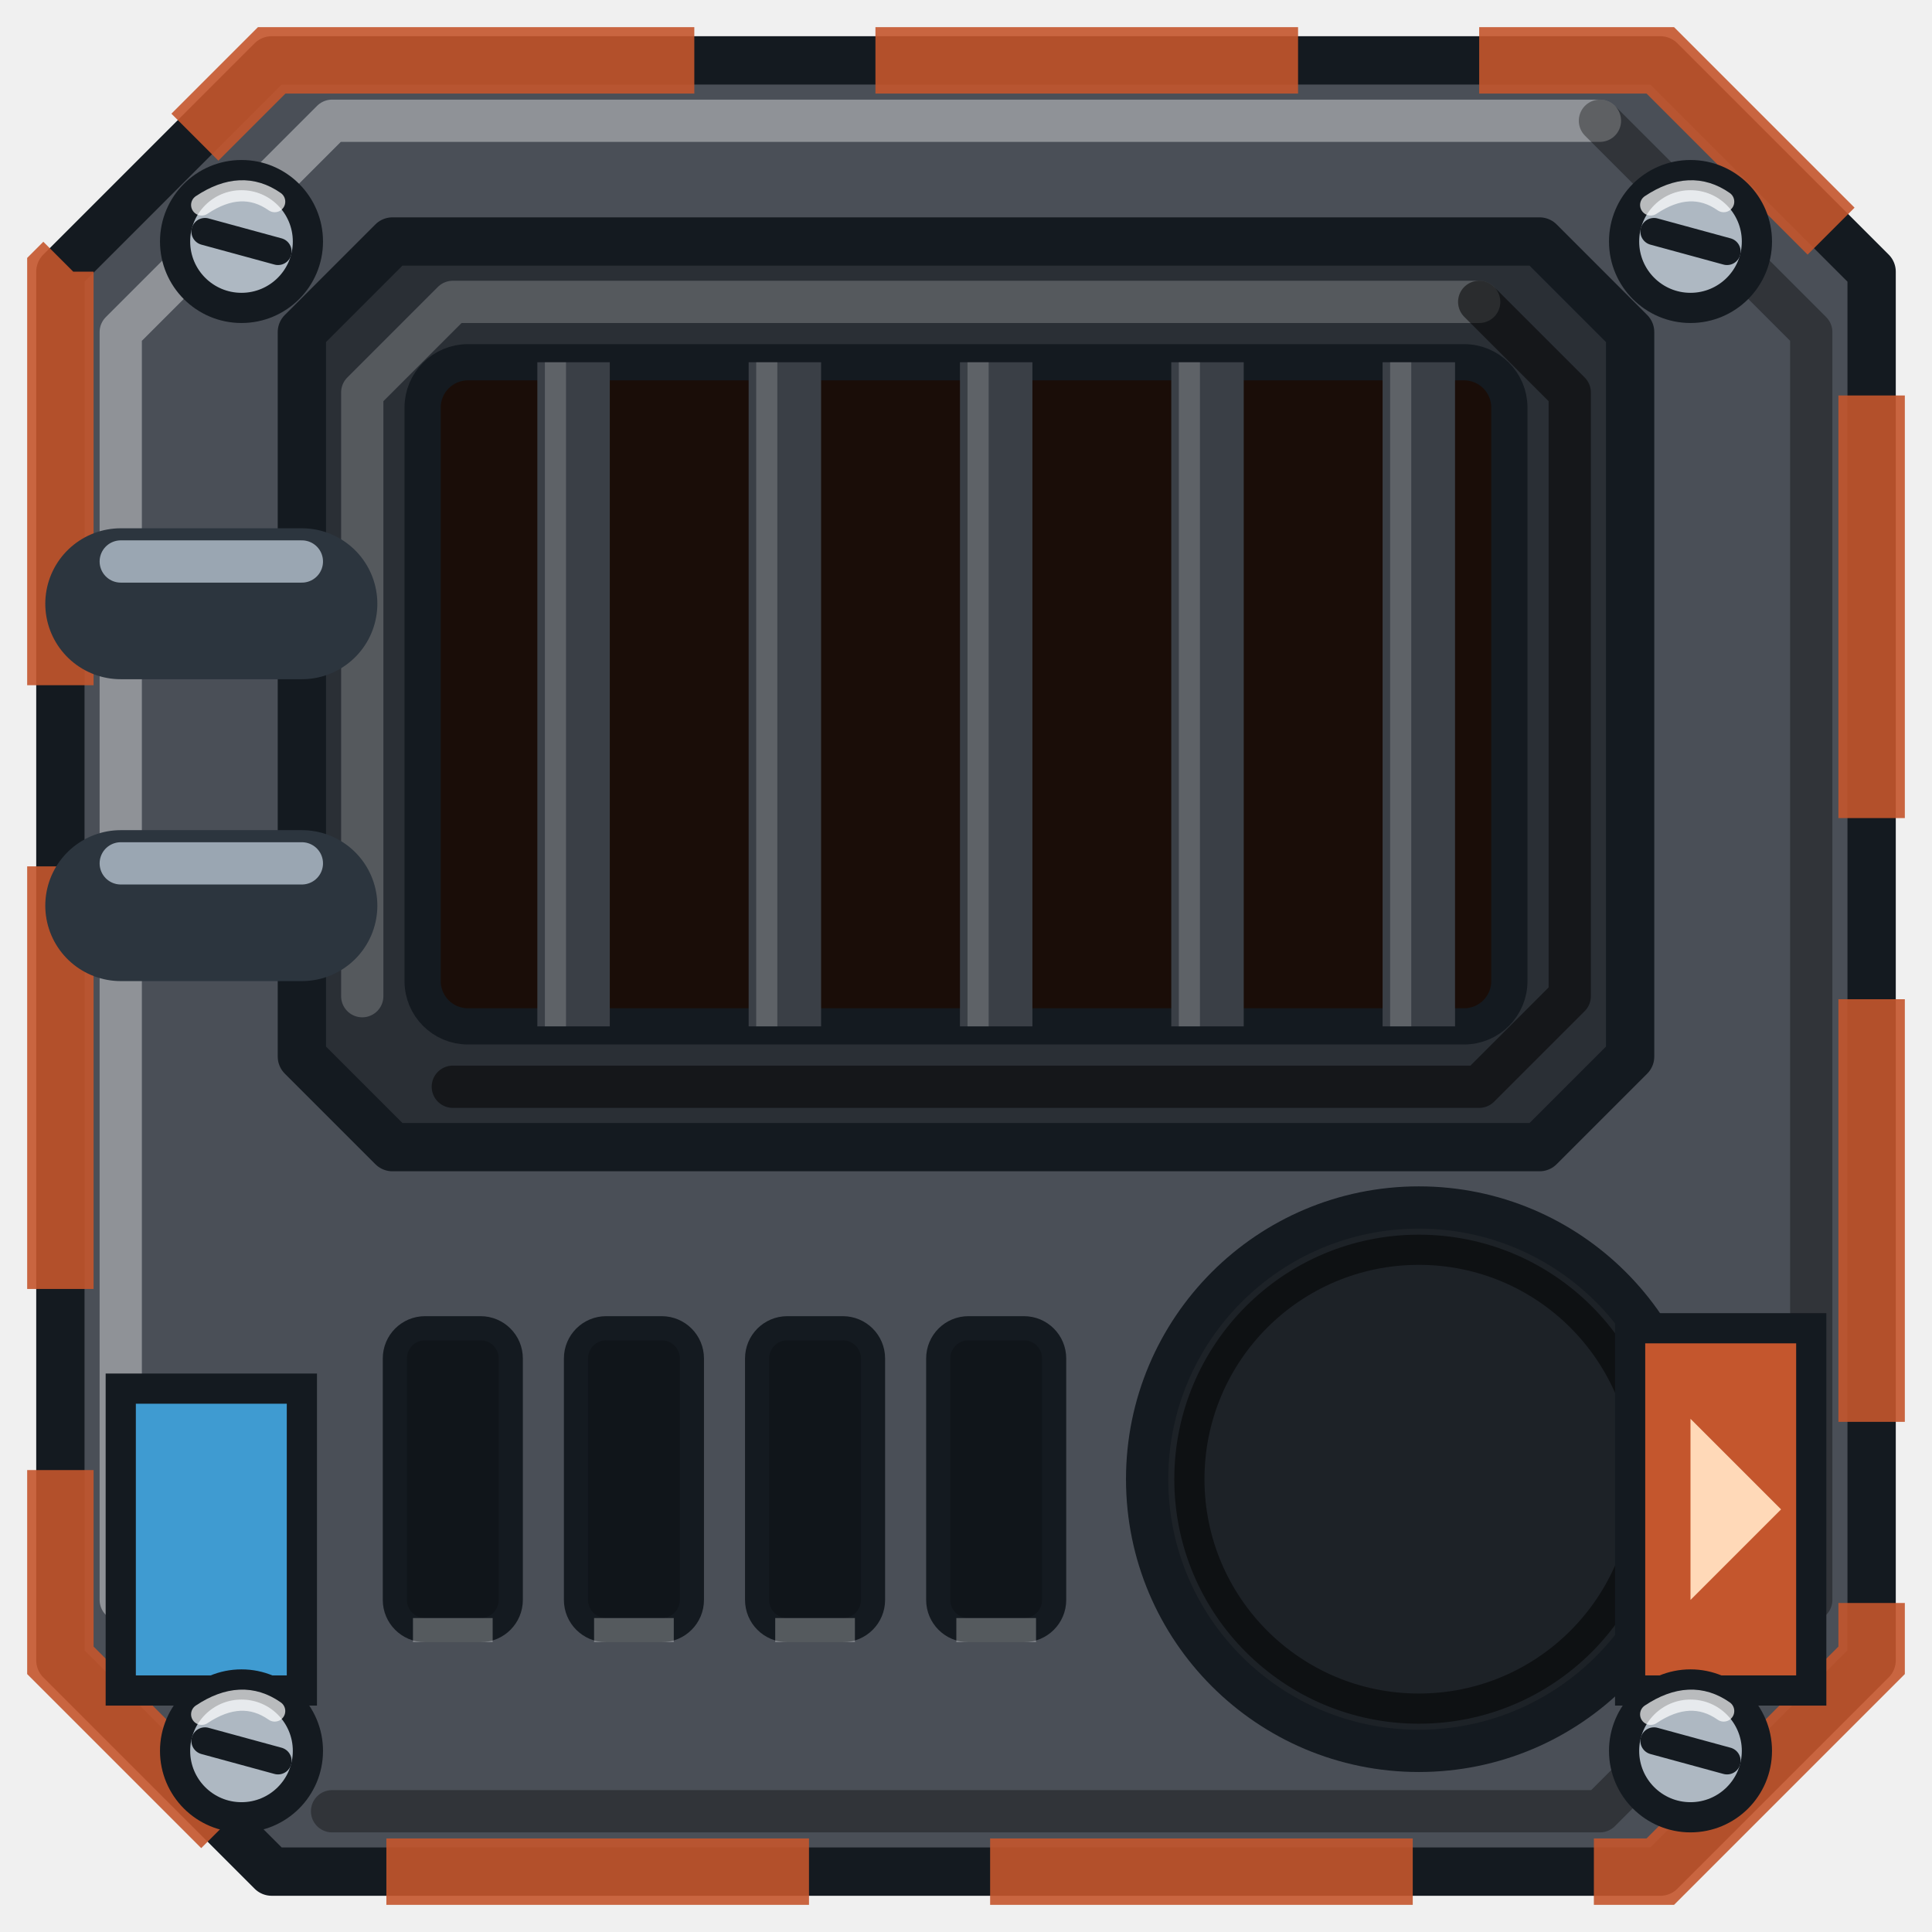
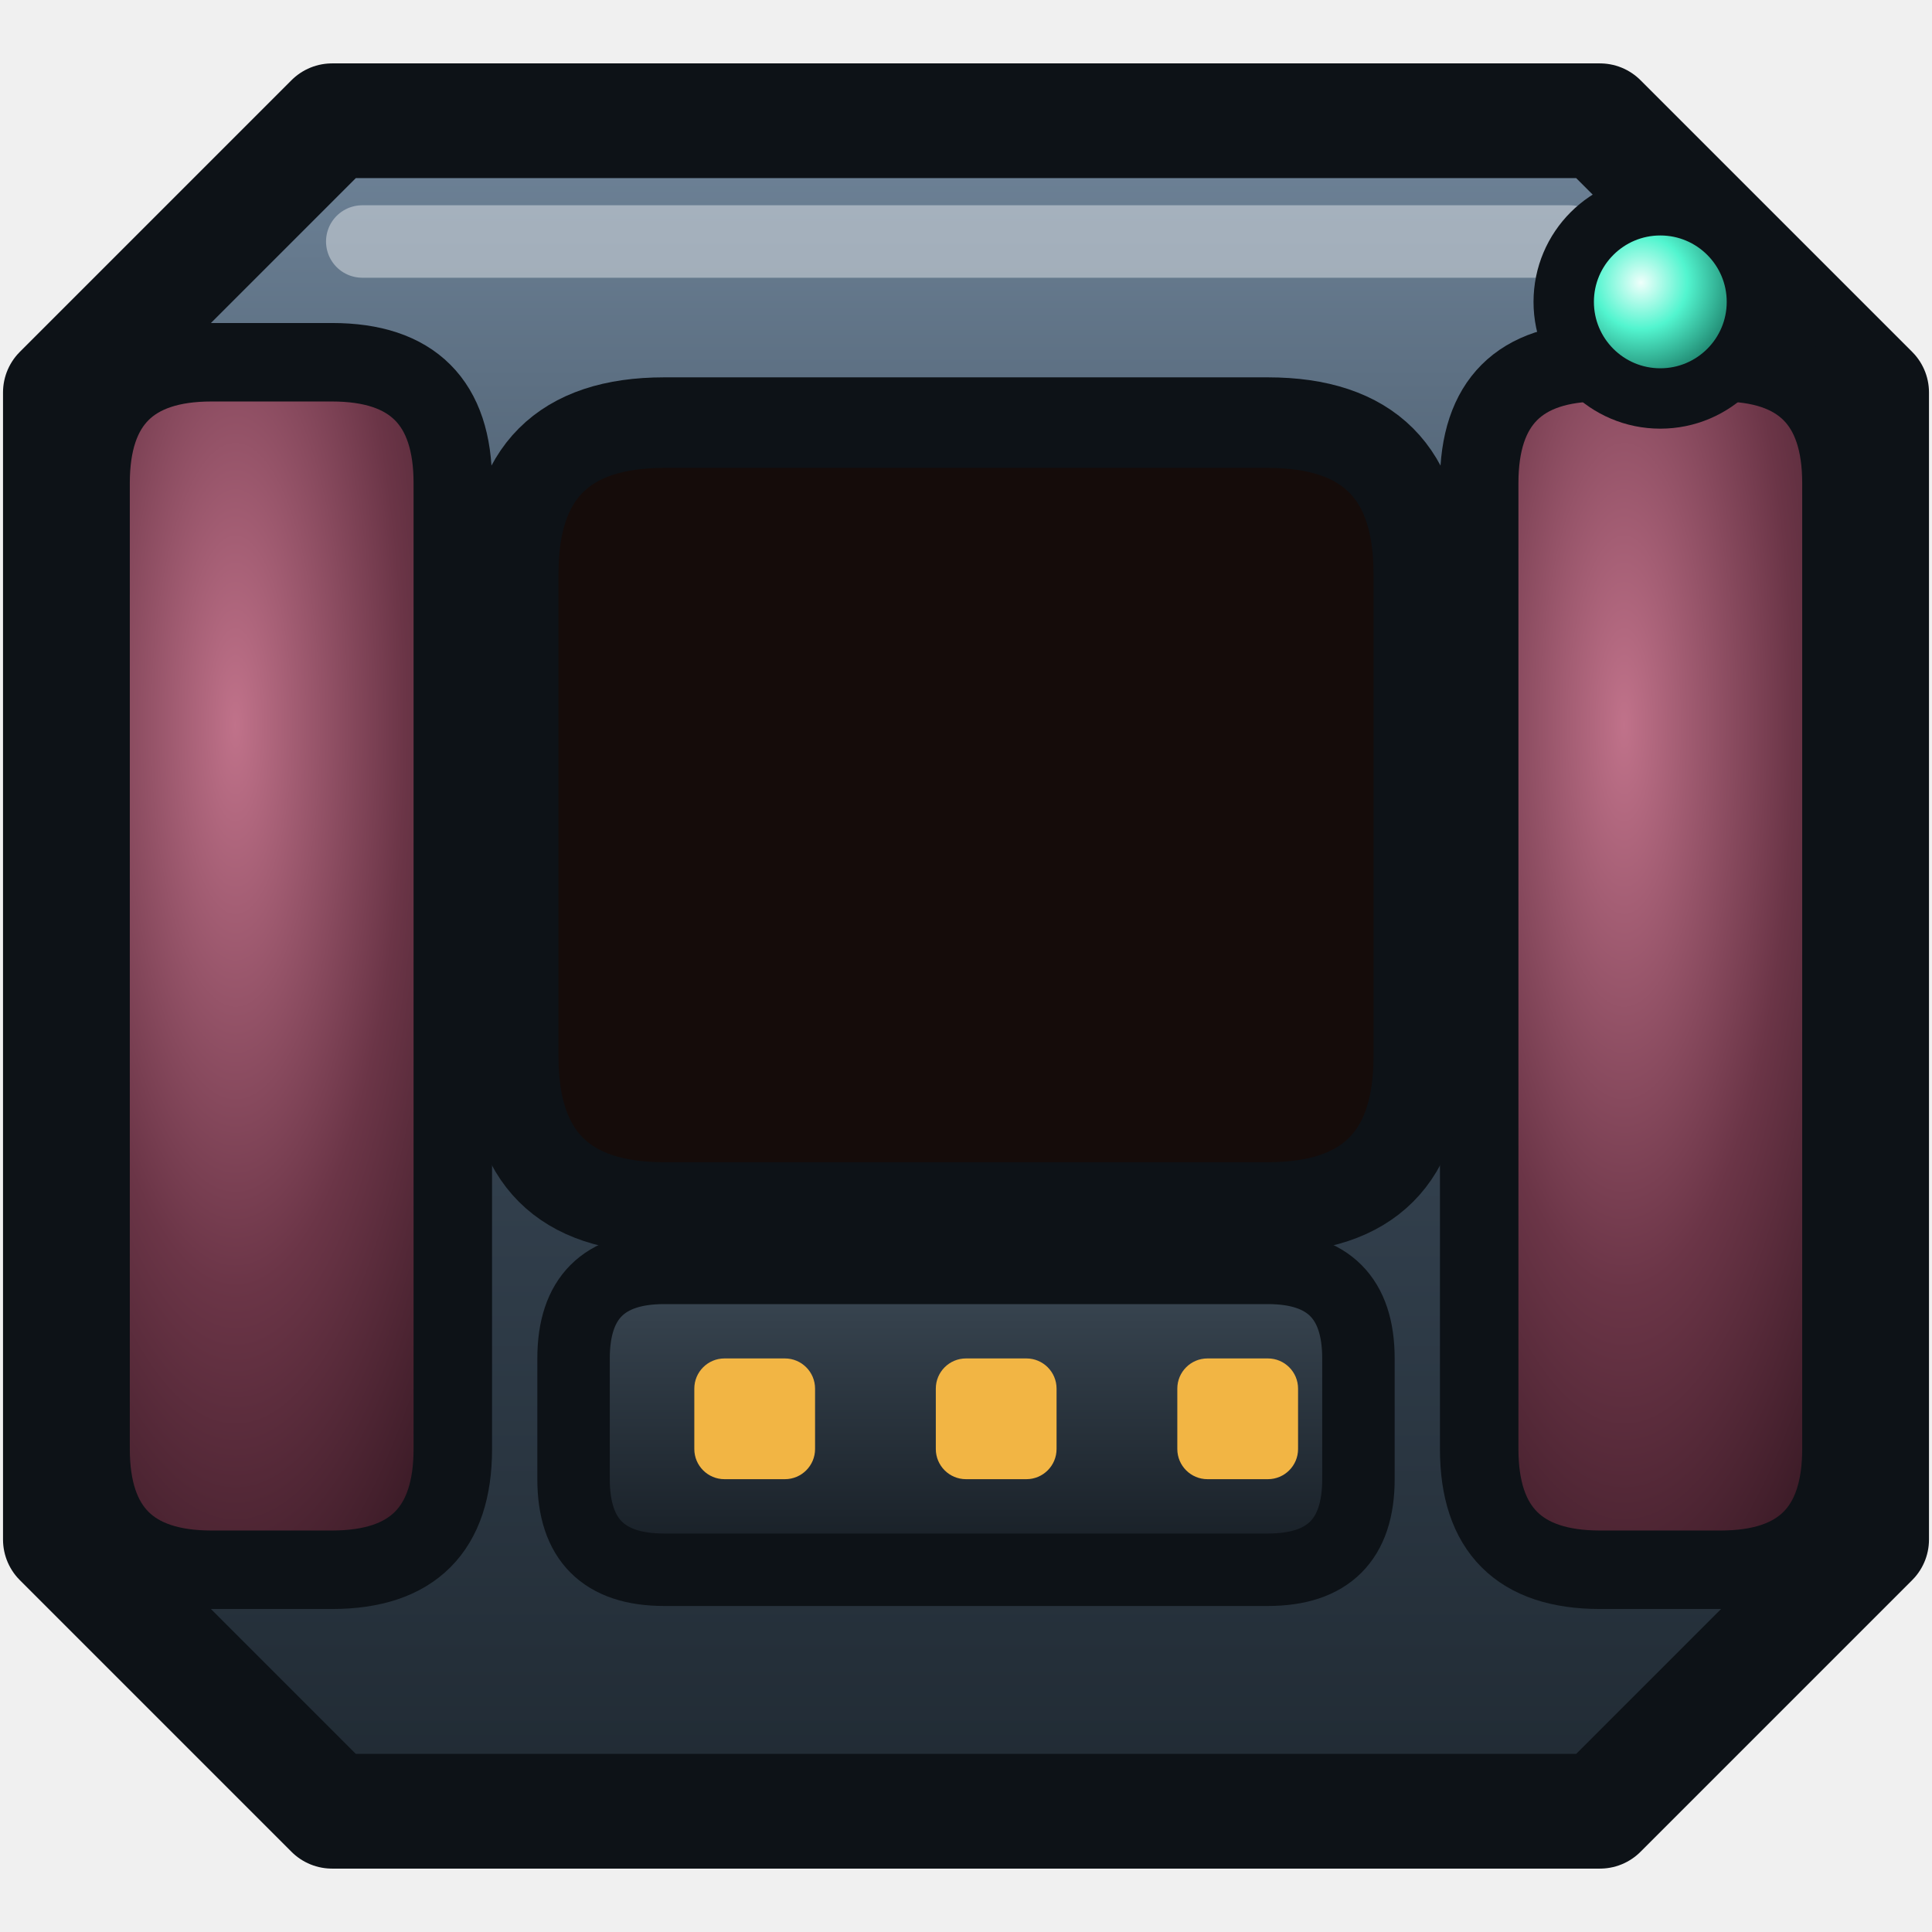
<svg xmlns="http://www.w3.org/2000/svg" viewBox="0 0 64 64" width="64" height="64">
-   <path d="M9 2 L55 2 L62 9 L62 55 L55 62 L9 62 L2 55 L2 9 Z" fill="#4a4f57" stroke="#141a20" stroke-width="1.6" stroke-linejoin="round" />
-   <path d="M4 53 L4 11 L11 4 L53 4" fill="none" stroke="#ffffff" stroke-opacity="0.38" stroke-width="1.4" stroke-linejoin="round" stroke-linecap="round" />
-   <path d="M53 4 L60 11 L60 53 L53 60 L11 60" fill="none" stroke="#000000" stroke-opacity="0.34" stroke-width="1.4" stroke-linejoin="round" stroke-linecap="round" />
-   <path d="M9 2 L55 2 L62 9 L62 55 L55 62 L9 62 L2 55 L2 9 Z" fill="none" stroke="#c4562d" stroke-width="2.2" stroke-opacity=".9" transform="translate(0 0)" stroke-dasharray="14 6" />
-   <path d="M13 8 L51 8 L54 11 L54 35 L51 38 L13 38 L10 35 L10 11 Z" fill="#2a2f35" stroke="#141a20" stroke-width="1.6" stroke-linejoin="round" />
-   <path d="M12 33 L12 13 L15 10 L49 10" fill="none" stroke="#ffffff" stroke-opacity="0.2" stroke-width="1.4" stroke-linejoin="round" stroke-linecap="round" />
-   <path d="M49 10 L52 13 L52 33 L49 36 L15 36" fill="none" stroke="#000000" stroke-opacity="0.5" stroke-width="1.4" stroke-linejoin="round" stroke-linecap="round" />
-   <rect x="14" y="12" width="36" height="22" rx="1.5" fill="#1a0d08" stroke="#141a20" stroke-width="1.2" />
-   <path d="M19 12 V34" stroke="#3a3f46" stroke-width="2.4" />
-   <path d="M18.4 12 V34" stroke="#fff" stroke-opacity=".18" stroke-width=".7" />
-   <path d="M26 12 V34" stroke="#3a3f46" stroke-width="2.4" />
-   <path d="M25.4 12 V34" stroke="#fff" stroke-opacity=".18" stroke-width=".7" />
-   <path d="M33 12 V34" stroke="#3a3f46" stroke-width="2.4" />
-   <path d="M32.4 12 V34" stroke="#fff" stroke-opacity=".18" stroke-width=".7" />
-   <path d="M40 12 V34" stroke="#3a3f46" stroke-width="2.4" />
-   <path d="M39.4 12 V34" stroke="#fff" stroke-opacity=".18" stroke-width=".7" />
-   <path d="M47 12 V34" stroke="#3a3f46" stroke-width="2.4" />
-   <path d="M46.4 12 V34" stroke="#fff" stroke-opacity=".18" stroke-width=".7" />
-   <rect x="13.08" y="44" width="3.84" height="10" rx="1" fill="#10151a" stroke="#141a20" stroke-width=".8" />
-   <path d="M13.68 54 L16.32 54" stroke="#fff" stroke-opacity=".28" stroke-width=".8" />
-   <rect x="19.08" y="44" width="3.84" height="10" rx="1" fill="#10151a" stroke="#141a20" stroke-width=".8" />
-   <path d="M19.68 54 L22.32 54" stroke="#fff" stroke-opacity=".28" stroke-width=".8" />
-   <rect x="25.08" y="44" width="3.84" height="10" rx="1" fill="#10151a" stroke="#141a20" stroke-width=".8" />
-   <path d="M25.68 54 L28.32 54" stroke="#fff" stroke-opacity=".28" stroke-width=".8" />
-   <rect x="31.08" y="44" width="3.84" height="10" rx="1" fill="#10151a" stroke="#141a20" stroke-width=".8" />
-   <path d="M31.68 54 L34.32 54" stroke="#fff" stroke-opacity=".28" stroke-width=".8" />
-   <circle cx="47" cy="49" r="9" fill="#1d2227" stroke="#141a20" stroke-width="1.4" />
-   <circle cx="47" cy="49" r="7.6" fill="none" stroke="#000" stroke-opacity=".5" stroke-width="1" />
-   <path d="M4 20 H10 M4 30 H10" stroke="#2c353e" stroke-width="5" stroke-linecap="round" />
-   <path d="M4 18.6 H10 M4 28.6 H10" stroke="#9aa6b2" stroke-width="1.4" stroke-linecap="round" />
-   <path d="M54 44 H60 V56 H54 Z" fill="#c4562d" stroke="#141a20" stroke-width="1" />
-   <path d="M56 47 L59 50 L56 53 Z" fill="#ffd9b8" />
-   <path d="M4 46 L10 46 L10 56 L4 56 Z" fill="#3f9bd1" stroke="#141a20" stroke-width="1" />
-   <circle cx="8" cy="8" r="2.2" fill="#aeb8c2" stroke="#141a20" stroke-width="1" />
-   <path d="M6.79 7.67 L9.21 8.33" stroke="#141a20" stroke-width=".9" stroke-linecap="round" />
-   <path d="M6.68 6.79 Q8 5.91 9.1 6.68" fill="none" stroke="#fff" stroke-opacity=".7" stroke-width=".7" stroke-linecap="round" />
-   <circle cx="56" cy="8" r="2.2" fill="#aeb8c2" stroke="#141a20" stroke-width="1" />
-   <path d="M54.79 7.67 L57.21 8.33" stroke="#141a20" stroke-width=".9" stroke-linecap="round" />
-   <path d="M54.68 6.79 Q56 5.91 57.1 6.68" fill="none" stroke="#fff" stroke-opacity=".7" stroke-width=".7" stroke-linecap="round" />
-   <circle cx="8" cy="58" r="2.2" fill="#aeb8c2" stroke="#141a20" stroke-width="1" />
-   <path d="M6.79 57.67 L9.21 58.33" stroke="#141a20" stroke-width=".9" stroke-linecap="round" />
-   <path d="M6.68 56.79 Q8 55.91 9.1 56.68" fill="none" stroke="#fff" stroke-opacity=".7" stroke-width=".7" stroke-linecap="round" />
-   <circle cx="56" cy="58" r="2.2" fill="#aeb8c2" stroke="#141a20" stroke-width="1" />
-   <path d="M54.79 57.67 L57.21 58.33" stroke="#141a20" stroke-width=".9" stroke-linecap="round" />
-   <path d="M54.68 56.79 Q56 55.91 57.1 56.68" fill="none" stroke="#fff" stroke-opacity=".7" stroke-width=".7" stroke-linecap="round" />
+   <defs>
+     <linearGradient id="sb-steel" x1="0" y1="0" x2="0" y2="1">
+       <stop offset="0" stop-color="#6f8499" />
+       <stop offset="0.45" stop-color="#3a4958" />
+       <stop offset="1" stop-color="#202a33" />
+     </linearGradient>
+     <linearGradient id="sb-steeld" x1="0" y1="0" x2="0" y2="1">
+       <stop offset="0" stop-color="#3b4854" />
+       <stop offset="1" stop-color="#161d24" />
+     </linearGradient>
+     <radialGradient id="sb-plum" cx="0.4" cy="0.3" r="0.85">
+       <stop offset="0" stop-color="#c0728a" />
+       <stop offset="0.55" stop-color="#6b3547" />
+       <stop offset="1" stop-color="#361823" />
+     </radialGradient>
+     <linearGradient id="sb-plumf" x1="0" y1="0" x2="0" y2="1">
+       <stop offset="0" stop-color="#a85b73" />
+       <stop offset="1" stop-color="#4a2230" />
+     </linearGradient>
+     <linearGradient id="sb-amber" x1="0" y1="0" x2="0" y2="1">
+       <stop offset="0" stop-color="#ffd884" />
+       <stop offset="0.5" stop-color="#e0a132" />
+       <stop offset="1" stop-color="#8a5a14" />
+     </linearGradient>
+     <radialGradient id="sb-teal" cx="0.4" cy="0.4" r="0.6">
+       <stop offset="0" stop-color="#effffb" />
+       <stop offset="0.4" stop-color="#52f5cf" />
+       <stop offset="1" stop-color="#0c5c4b" />
+     </radialGradient>
+     <radialGradient id="sb-ember" cx="0.4" cy="0.4" r="0.6">
+       <stop offset="0" stop-color="#fff2d0" />
+       <stop offset="0.35" stop-color="#ff9a4a" />
+       <stop offset="1" stop-color="#8a1d10" />
+     </radialGradient>
+   </defs>
+   <path d="M11 4 L53 4 L62 13 L62 51 L53 60 L11 60 L2 51 L2 13 Z" fill="url(#sb-steel)" stroke="#0d1217" stroke-width="3.8" stroke-linejoin="round" stroke-linecap="round" />
+   <path d="M12 8H52" fill="none" stroke="#ffffff" stroke-opacity="0.4" stroke-width="2.4" stroke-linecap="round" stroke-linejoin="round" />
+   <path d="M7 12 H11 Q15 12 15 16 V48 Q15 52 11 52 H7 Q3 52 3 48 V16 Q3 12 7 12 Z" fill="url(#sb-plum)" stroke="#0d1217" stroke-width="2.6" stroke-linejoin="round" stroke-linecap="round" />
+   <path d="M53 12 H57 Q61 12 61 16 V48 Q61 52 57 52 H53 Q49 52 49 48 V16 Q49 12 53 12 Z" fill="url(#sb-plum)" stroke="#0d1217" stroke-width="2.6" stroke-linejoin="round" stroke-linecap="round" />
+   <path d="M22 14 H42 Q47 14 47 19 V35 Q47 40 42 40 H22 Q17 40 17 35 V19 Q17 14 22 14 Z" fill="#150c0a" stroke="#0d1217" stroke-width="3" stroke-linejoin="round" stroke-linecap="round" />
+   <path d="M22 42 H42 Q45 42 45 45 V49 Q45 52 42 52 H22 Q19 52 19 49 V45 Q19 42 22 42 Z" fill="url(#sb-steeld)" stroke="#0d1217" stroke-width="2.4" stroke-linejoin="round" stroke-linecap="round" />
+   <rect x="23" y="45" width="4" height="4" rx="1" fill="#f2b544" />
+   <rect x="31" y="45" width="4" height="4" rx="1" fill="#f2b544" />
+   <rect x="39" y="45" width="4" height="4" rx="1" fill="#f2b544" />
+   <circle cx="55" cy="10" r="3.2" fill="url(#sb-teal)" stroke="#0d1217" stroke-width="2" />
</svg>
